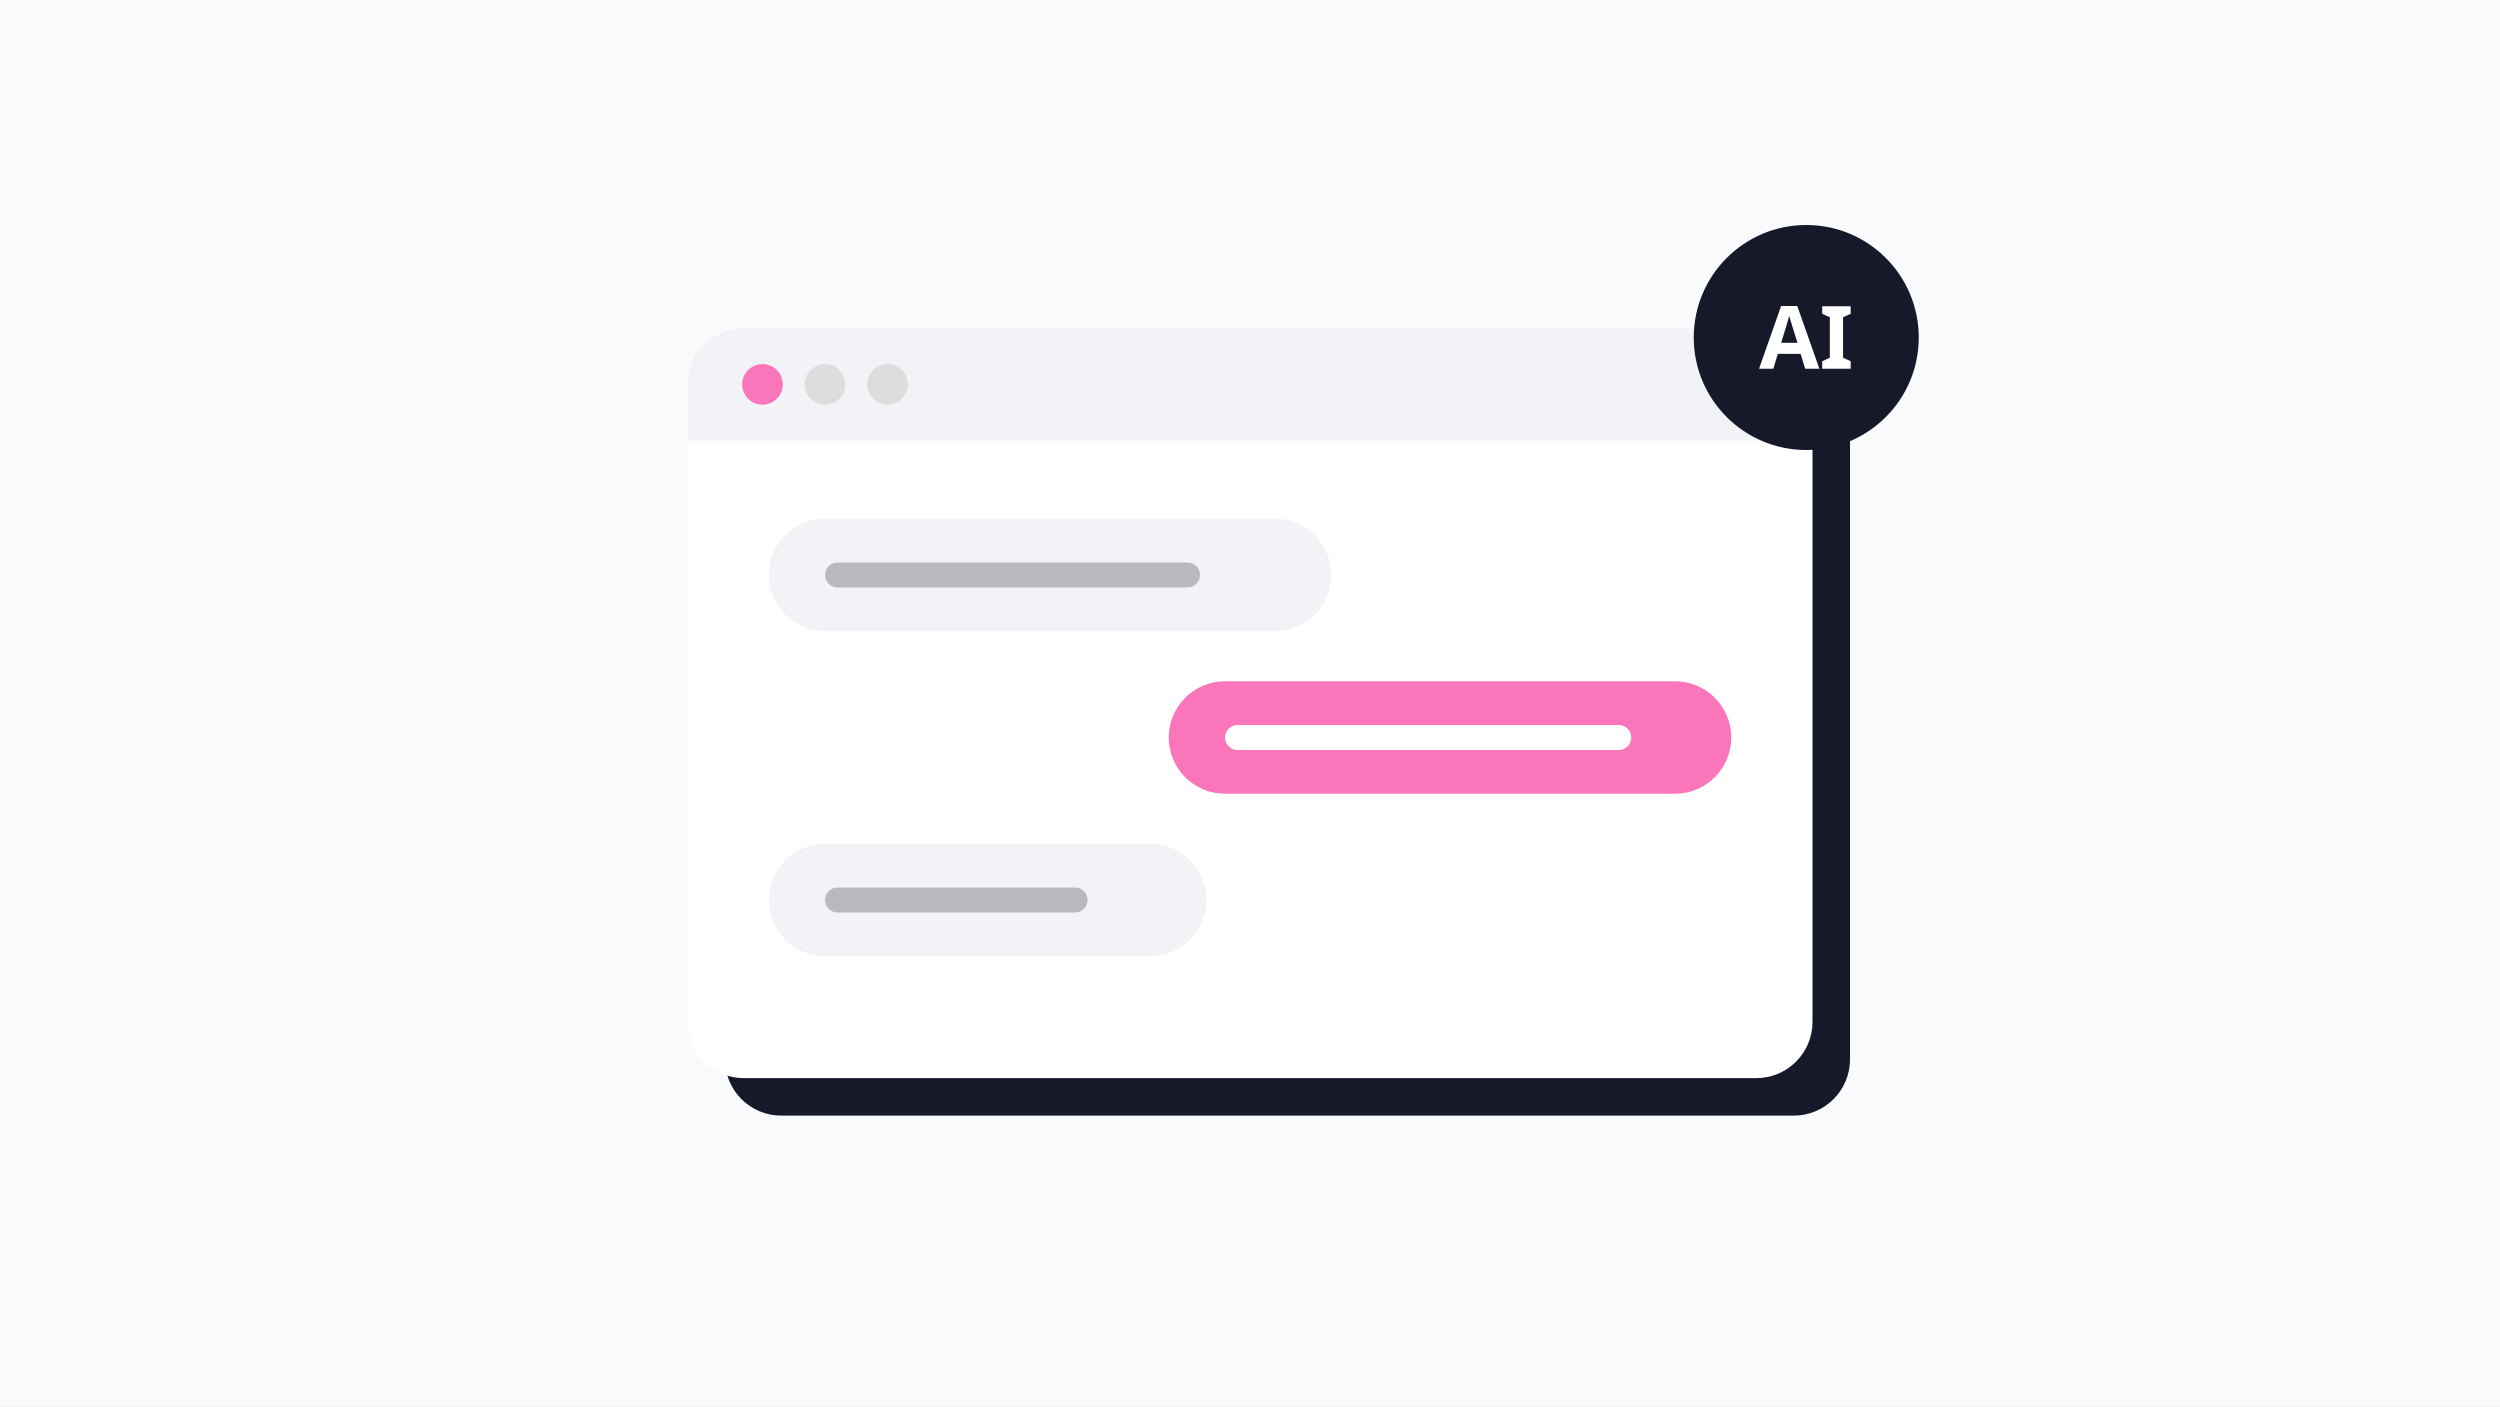
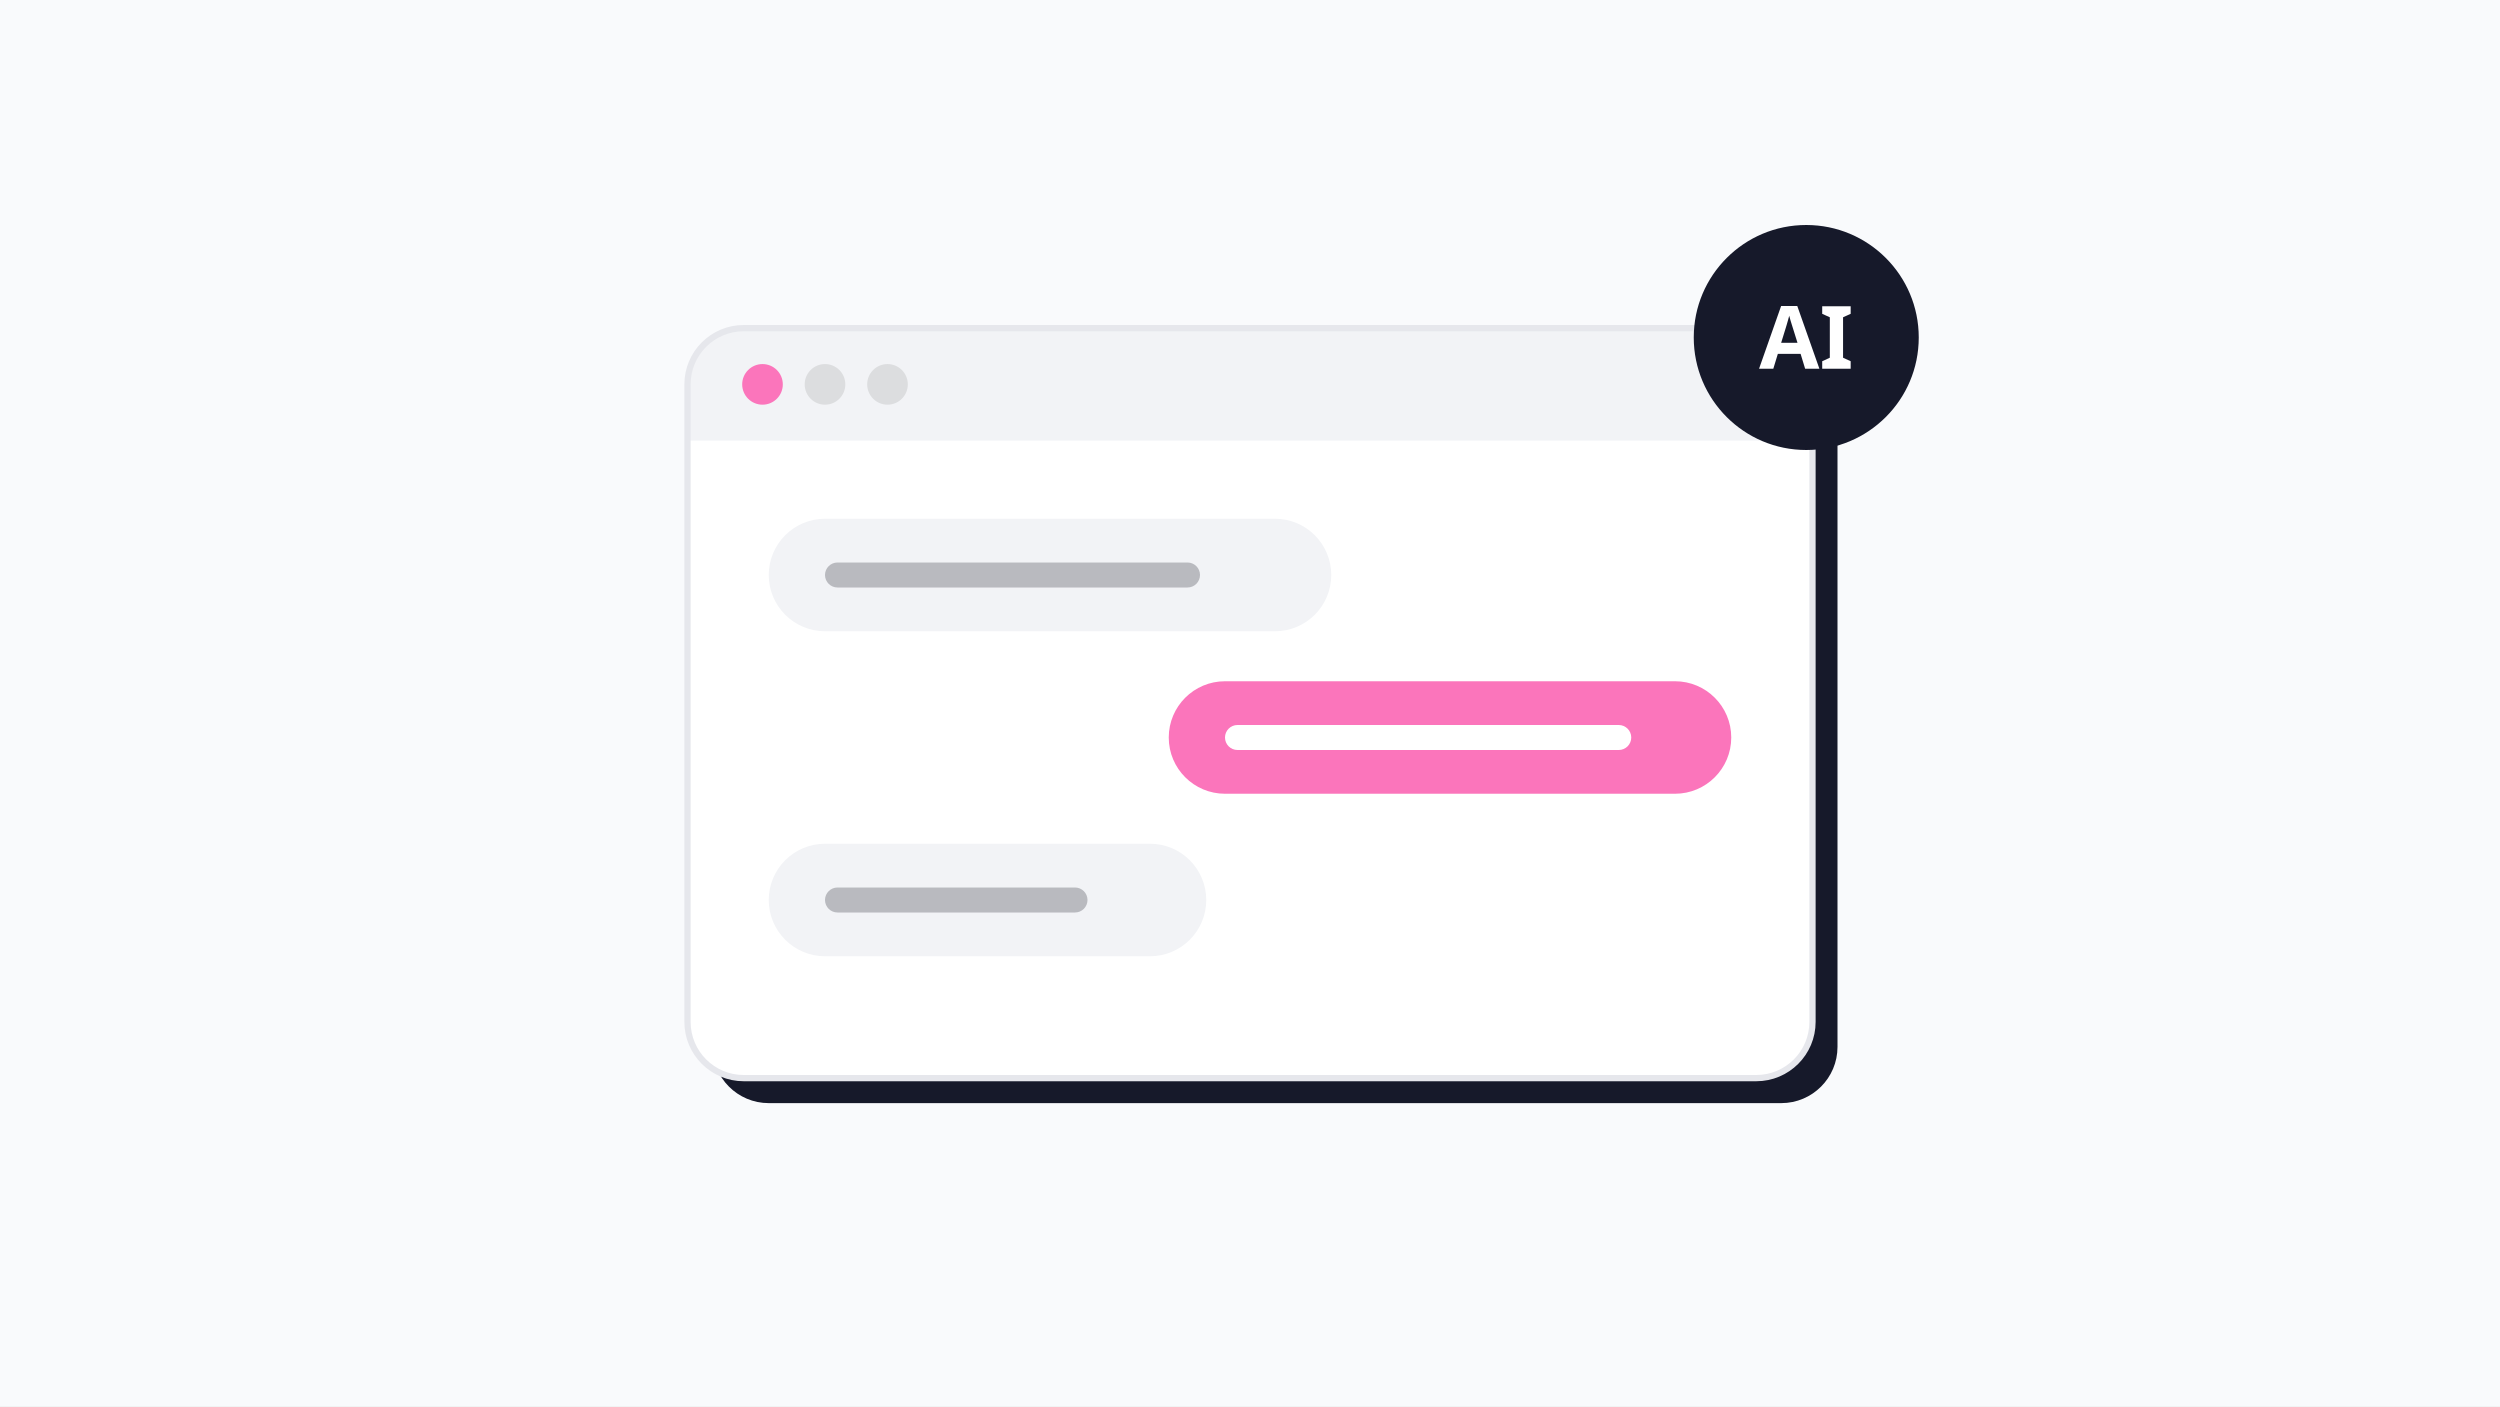
<svg xmlns="http://www.w3.org/2000/svg" viewBox="0 0 800 450" font-family="Pretendard, 'Apple SD Gothic Neo', 'Noto Sans KR', sans-serif">
  <rect width="800" height="450" fill="#F9FAFC" />
-   <rect x="232" y="117" width="360" height="240" rx="18" fill="#16192A" />
+   <rect x="228" y="113" width="360" height="240" rx="18" fill="#16192A" />
  <rect x="220" y="105" width="360" height="240" rx="18" fill="#FFFFFF" />
  <path d="M238 105 H562 A18 18 0 0 1 580 123 V141 H220 V123 A18 18 0 0 1 238 105 Z" fill="#F2F3F6" />
  <circle cx="244" cy="123" r="6.5" fill="#FB75BB" />
  <circle cx="264" cy="123" r="6.5" fill="#DCDDDF" />
  <circle cx="284" cy="123" r="6.5" fill="#DCDDDF" />
  <rect x="246" y="166" width="180" height="36" rx="18" fill="#F2F3F6" />
  <rect x="264" y="180" width="120" height="8" rx="4" fill="#B9BABF" />
  <rect x="374" y="218" width="180" height="36" rx="18" fill="#FB75BB" />
  <rect x="392" y="232" width="130" height="8" rx="4" fill="#FFFFFF" />
  <rect x="246" y="270" width="140" height="36" rx="18" fill="#F2F3F6" />
  <rect x="264" y="284" width="84" height="8" rx="4" fill="#B9BABF" />
+   <rect x="220" y="105" width="360" height="240" rx="18" fill="none" stroke="#E6E7EC" stroke-width="2" />
  <circle cx="578" cy="108" r="36" fill="#16192A" />
  <text x="578" y="118" font-size="28" font-weight="700" fill="#FFFFFF" text-anchor="middle">AI</text>
</svg>
